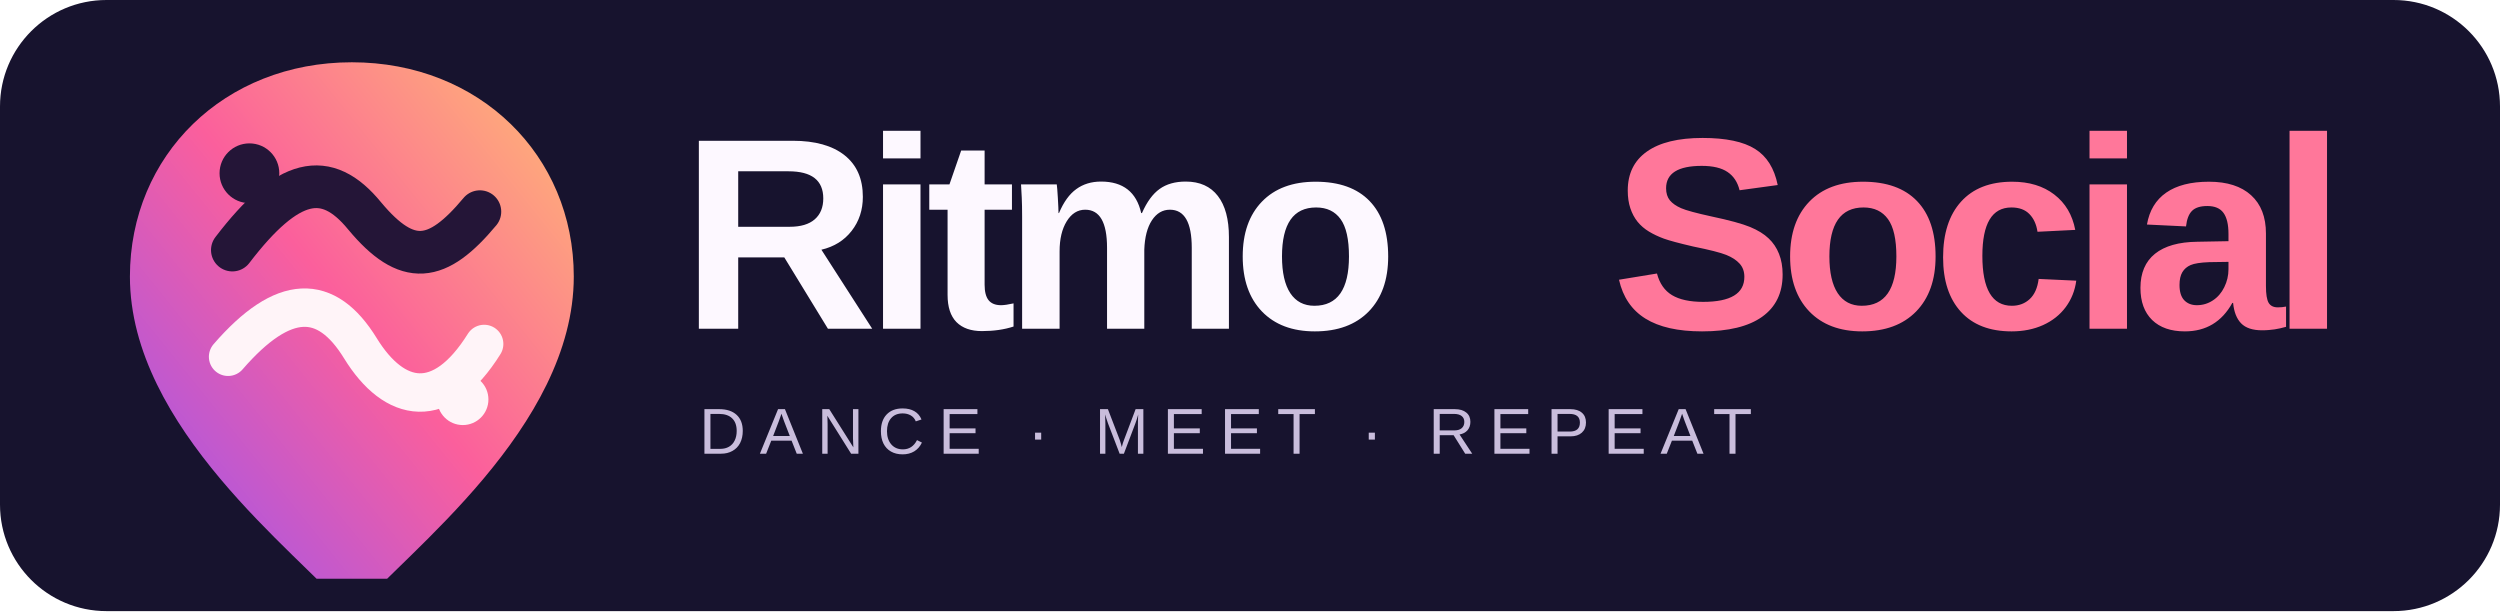
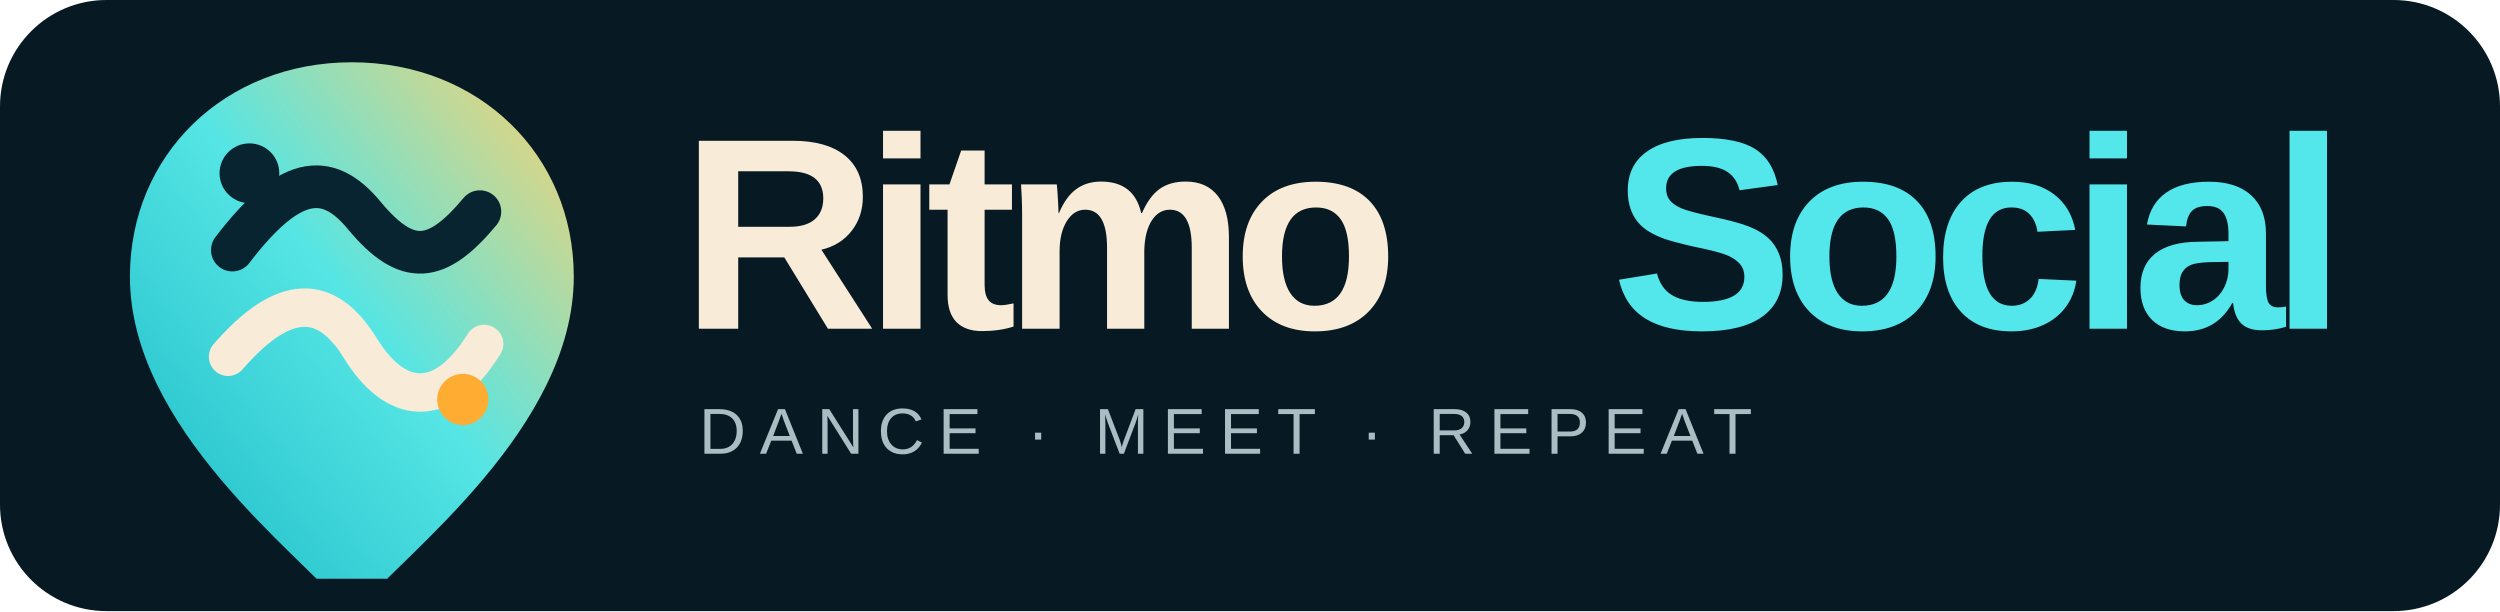
<svg xmlns="http://www.w3.org/2000/svg" width="540" height="132" viewBox="0 0 540 132">
-   <rect width="540" height="132" rx="23" fill="#17132e" />
+   <rect width="540" height="132" rx="23" fill="#071923" />
  <g transform="translate(17 7)">
    <svg width="118" height="118" viewBox="0 0 128 128">
      <defs>
-         <linearGradient id="sunset" x1="0" y1="1" x2="1" y2="0">
-           <stop stop-color="#8f53fa" />
-           <stop offset="0.52" stop-color="#fb5f9c" />
-           <stop offset="1" stop-color="#ffbe72" />
+         <linearGradient id="lagoon" x1="0" y1="1" x2="1" y2="0">
+           <stop stop-color="#17B7C5" />
+           <stop offset=".53" stop-color="#55E5E4" />
+           <stop offset="1" stop-color="#FFD16D" />
        </linearGradient>
      </defs>
-       <path d="M64 7C34.1 7 12 28.8 12 57.2c0 35.4 39.4 64.8 50.9 78.2.6.7 1.6.7 2.2 0C76.6 122 116 92.6 116 57.2 116 28.8 93.9 7 64 7Z" fill="url(#sunset)" />
-       <path d="M36 51c13-17 22-19 31-8 10 12 17 11 27-1" fill="none" stroke="#241537" stroke-linecap="round" stroke-width="10" />
-       <path d="M35 76c13-15 23-15 31-2 8 13 19 15 29-1" fill="none" stroke="#fff4f8" stroke-linecap="round" stroke-width="9" />
-       <circle cx="40" cy="33" r="7" fill="#241537" />
-       <circle cx="90" cy="86" r="6" fill="#fff4f8" />
+       <path d="M64 7C34.1 7 12 28.8 12 57.2c0 35.4 39.4 64.8 50.9 78.2.6.7 1.6.7 2.2 0C76.6 122 116 92.6 116 57.2 116 28.8 93.9 7 64 7Z" fill="url(#lagoon)" />
+       <path d="M36 51c13-17 22-19 31-8 10 12 17 11 27-1" fill="none" stroke="#082430" stroke-linecap="round" stroke-width="10" />
+       <path d="M35 76c13-15 23-15 31-2 8 13 19 15 29-1" fill="none" stroke="#F8EBD7" stroke-linecap="round" stroke-width="9" />
+       <circle cx="40" cy="33" r="7" fill="#082430" />
+       <circle cx="90" cy="86" r="6" fill="#FFAD32" />
    </svg>
  </g>
-   <text x="147" y="71" font-family="Arial,sans-serif" font-size="59" font-weight="bold" letter-spacing="-3" fill="#fdf8ff">Ritmo</text>
-   <text x="348" y="71" font-family="Arial,sans-serif" font-size="59" font-weight="bold" letter-spacing="-3" fill="#ff779a">Social</text>
-   <text x="151" y="98" font-family="Arial,sans-serif" font-size="14" letter-spacing="3" fill="#c9bddc">DANCE · MEET · REPEAT</text>
+   <text x="147" y="71" font-family="Arial,sans-serif" font-size="59" font-weight="bold" letter-spacing="-3" fill="#F8EBD7">Ritmo</text>
+   <text x="348" y="71" font-family="Arial,sans-serif" font-size="59" font-weight="bold" letter-spacing="-3" fill="#53E6EA">Social</text>
+   <text x="151" y="98" font-family="Arial,sans-serif" font-size="14" letter-spacing="3" fill="#A9BDC2">DANCE · MEET · REPEAT</text>
</svg>
